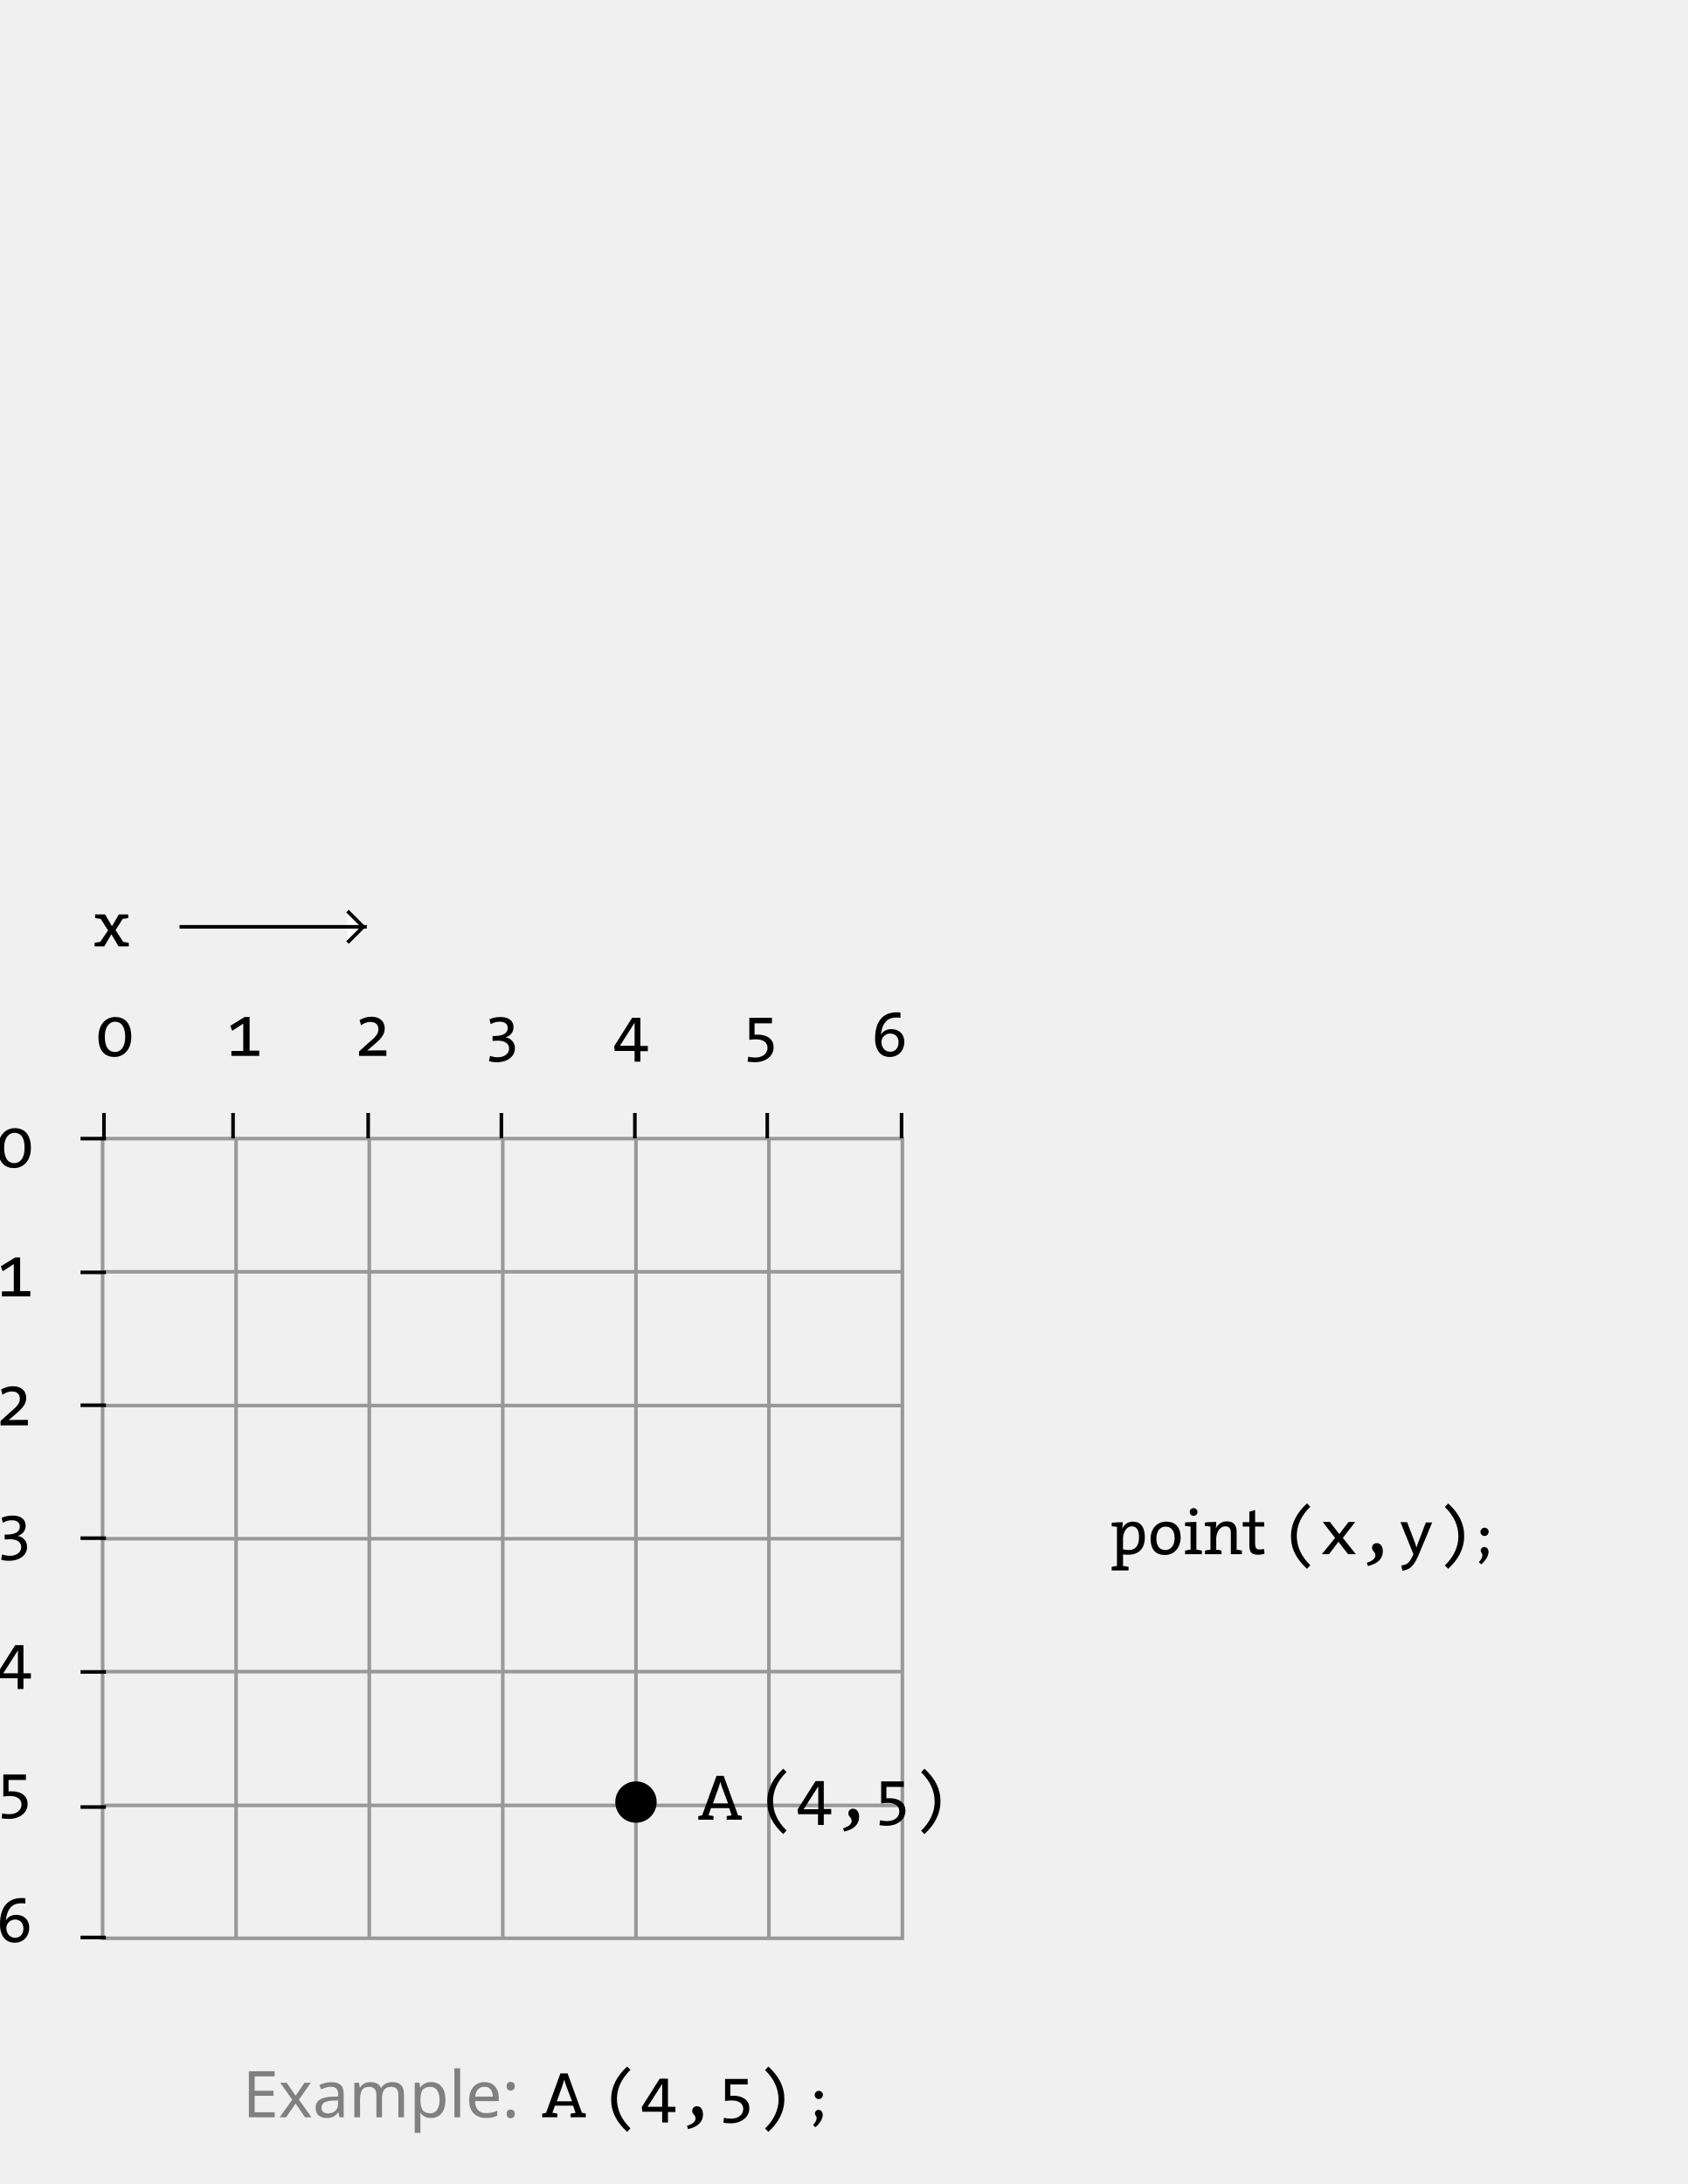
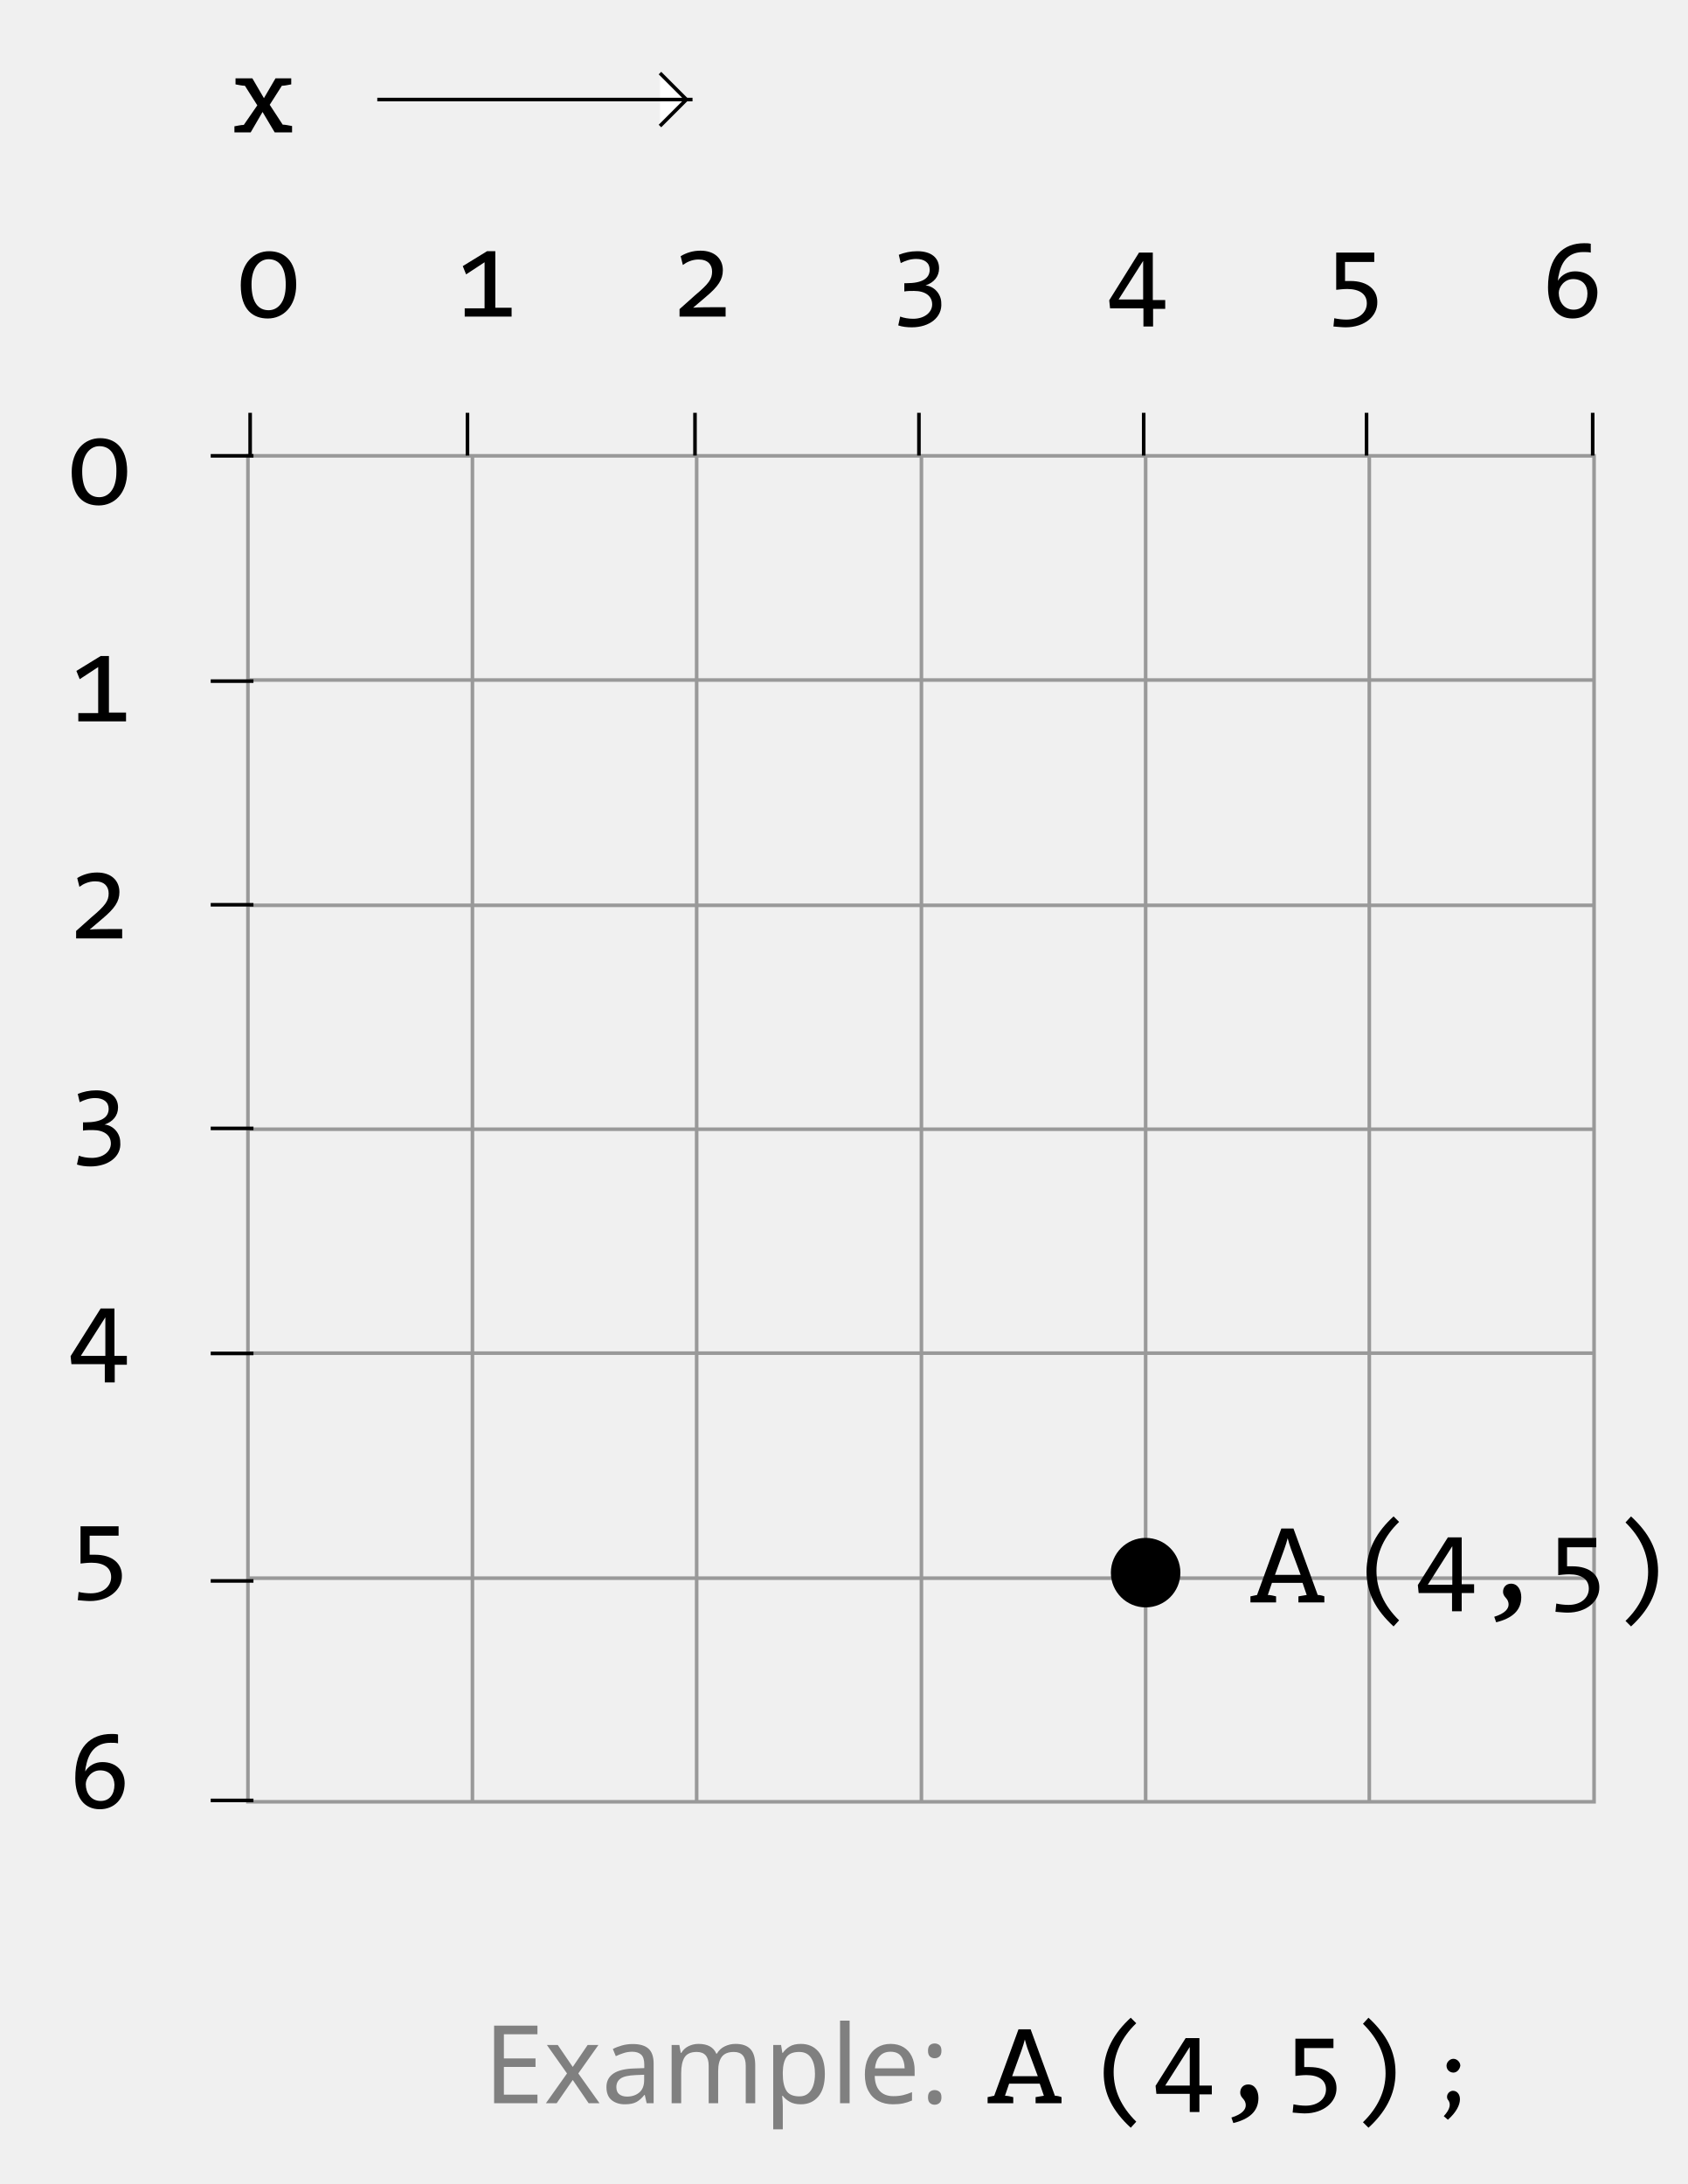
<svg xmlns="http://www.w3.org/2000/svg" version="1.1" id="Layer_1" x="0px" y="0px" viewBox="0 0 612 792" enable-background="new 0 0 612 792" xml:space="preserve">
  <g>
-     <rect x="37.2" y="412.9" fill="none" stroke="#999999" stroke-width="1.3" width="290" height="290" />
-     <line fill="none" stroke="#999999" stroke-width="1.3" x1="37.2" y1="654.7" x2="327.3" y2="654.7" />
-     <line fill="none" stroke="#999999" stroke-width="1.3" x1="37.2" y1="606.2" x2="327.3" y2="606.2" />
-     <line fill="none" stroke="#999999" stroke-width="1.3" x1="37.2" y1="558" x2="327.3" y2="558" />
-     <line fill="none" stroke="#999999" stroke-width="1.3" x1="37.2" y1="509.7" x2="327.3" y2="509.7" />
-     <line fill="none" stroke="#999999" stroke-width="1.3" x1="37.2" y1="461.2" x2="327.3" y2="461.2" />
-     <line fill="none" stroke="#999999" stroke-width="1.3" x1="278.8" y1="412.9" x2="278.8" y2="703" />
-     <line fill="none" stroke="#999999" stroke-width="1.3" x1="230.6" y1="412.9" x2="230.6" y2="703" />
-     <line fill="none" stroke="#999999" stroke-width="1.3" x1="182.3" y1="412.9" x2="182.3" y2="703" />
-     <line fill="none" stroke="#999999" stroke-width="1.3" x1="133.9" y1="412.9" x2="133.9" y2="703" />
-     <line fill="none" stroke="#999999" stroke-width="1.3" x1="85.6" y1="412.9" x2="85.6" y2="703" />
+     <rect x="89.9" y="165.3" fill="none" stroke="#999999" stroke-width="1.3" width="488.1" height="488.1" />
+     <line fill="none" stroke="#999999" stroke-width="1.3" x1="89.9" y1="572.3" x2="578.1" y2="572.3" />
+     <line fill="none" stroke="#999999" stroke-width="1.3" x1="89.9" y1="490.7" x2="578.1" y2="490.7" />
+     <line fill="none" stroke="#999999" stroke-width="1.3" x1="89.9" y1="409.5" x2="578.1" y2="409.5" />
+     <line fill="none" stroke="#999999" stroke-width="1.3" x1="89.9" y1="328.3" x2="578.1" y2="328.3" />
+     <line fill="none" stroke="#999999" stroke-width="1.3" x1="89.9" y1="246.6" x2="578.1" y2="246.6" />
+     <line fill="none" stroke="#999999" stroke-width="1.3" x1="496.5" y1="165.3" x2="496.5" y2="653.6" />
+     <line fill="none" stroke="#999999" stroke-width="1.3" x1="415.4" y1="165.3" x2="415.4" y2="653.6" />
+     <line fill="none" stroke="#999999" stroke-width="1.3" x1="334.1" y1="165.3" x2="334.1" y2="653.6" />
+     <line fill="none" stroke="#999999" stroke-width="1.3" x1="252.6" y1="165.3" x2="252.6" y2="653.6" />
+     <line fill="none" stroke="#999999" stroke-width="1.3" x1="171.3" y1="165.3" x2="171.3" y2="653.6" />
  </g>
  <g enable-background="new    ">
-     <path d="M43,343.2l-2.6-4.4l-2.6,4.4h-3.5v-1.3c0.7-0.1,1.4-0.3,2-0.3l2.9-4.2l-2.7-4.2c-0.6,0-1.3-0.2-2-0.3v-1.3h3.6l2.5,4.3   l2.5-4.3h3.4v1.3c-0.7,0.1-1.4,0.3-2,0.3l-2.6,4.1l2.8,4.3c0.6,0,1.3,0.2,2,0.3v1.3H43z" />
+     <path d="M99.6,48l-4.4-7.4L90.9,48H85v-2.2c1.2-0.2,2.4-0.5,3.4-0.5l4.9-7.1l-4.5-7.1c-1,0-2.2-0.3-3.4-0.5v-2.2h6.1l4.2,7.2   l4.2-7.2h5.7v2.2c-1.2,0.2-2.4,0.5-3.4,0.5l-4.4,6.9l4.7,7.2c1,0,2.2,0.3,3.4,0.5V48L99.6,48L99.6,48z" />
  </g>
  <g enable-background="new    ">
-     <path d="M-28.5,406.3l-4.1,11.3c-1.3,3.6-2.5,4.7-5.1,4.7c-0.4,0-1.1,0-1.6-0.1l0.2-1.9c0.5,0.2,1,0.3,1.5,0.3c1.3,0,2-0.6,2.8-2.9   l0.5-1.3h-0.5l-3.6-10.1c-0.5,0-1.1-0.1-1.5-0.3v-1.3h5.3v1.3c-0.4,0.1-1,0.2-1.5,0.3l1.8,5c0.4,1.1,0.6,1.9,0.9,2.9h0   c0.2-0.8,0.6-2.1,1.1-3.5l1.6-4.5c-0.6,0-1.1-0.1-1.5-0.3v-1.3h5.2v1.3C-27.5,406.2-28,406.3-28.5,406.3z" />
+     <path d="M-20.7,154.2l-6.9,19c-2.2,6.1-4.2,7.9-8.6,7.9c-0.7,0-1.9,0-2.7-0.2l0.3-3.2c0.8,0.3,1.7,0.5,2.5,0.5c2.2,0,3.4-1,4.7-4.9   l0.8-2.2h-0.8l-6.1-17c-0.8,0-1.9-0.2-2.5-0.5v-2.2h8.9v2.2c-0.7,0.2-1.7,0.3-2.5,0.5l3,8.4c0.7,1.9,1,3.2,1.5,4.9l0,0   c0.3-1.3,1-3.5,1.9-5.9l2.7-7.6c-1,0-1.9-0.2-2.5-0.5v-2.2h8.8v2.2C-19,154.1-19.9,154.2-20.7,154.2z" />
  </g>
  <g enable-background="new    ">
-     <path d="M41.5,383.3c-3.1,0-5.8-1.8-5.8-7.2c0-4.7,2.8-7.3,6.1-7.3c3,0,5.8,1.8,5.8,7.2C47.6,380.7,44.8,383.3,41.5,383.3z    M41.7,370.5c-1.9,0-3.7,1.7-3.7,5.4c0,3.9,1.5,5.6,3.7,5.6c1.9,0,3.7-1.6,3.7-5.4C45.4,372.2,43.9,370.5,41.7,370.5z" />
+     <path d="M97.1,115.5c-5.2,0-9.8-3-9.8-12.1c0-7.9,4.7-12.3,10.3-12.3c5,0,9.8,3,9.8,12.1C107.4,111.1,102.7,115.5,97.1,115.5z    M97.4,94c-3.2,0-6.2,2.9-6.2,9.1c0,6.6,2.5,9.4,6.2,9.4c3.2,0,6.2-2.7,6.2-9.1C103.7,96.8,101.1,94,97.4,94z" />
  </g>
  <g enable-background="new    ">
-     <path d="M83.9,383v-1.9h4.3v-9.9l-4,2.6l-0.7-1.8l5.2-3.2h1.8v12.2H94v1.9H83.9z" />
+     <path d="M168.5,115v-3.2h7.2V95.1l-6.7,4.4l-1.2-3l8.8-5.4h3v20.5h5.9v3.2h-17V115z" />
  </g>
  <g enable-background="new    ">
-     <path d="M130.2,383v-1.7l3.3-3c3-2.5,3.7-3.5,3.7-5.1c0-1.5-0.9-2.6-2.9-2.6c-1.4,0-2.6,0.6-3.4,1.2l-0.5-1.9   c1.2-0.7,2.6-1.2,4.3-1.2c3.1,0,4.8,1.8,4.8,4.2c0,2-1,3.5-3.6,5.7l-2.8,2.4l-0.1,0c1.1-0.1,3.7-0.1,7.1-0.1v2H130.2z" />
+     <path d="M246.4,115v-2.9l5.6-5c5-4.2,6.2-5.9,6.2-8.6c0-2.5-1.5-4.4-4.9-4.4c-2.4,0-4.4,1-5.7,2l-0.8-3.2c2-1.2,4.4-2,7.2-2   c5.2,0,8.1,3,8.1,7.1c0,3.4-1.7,5.9-6.1,9.6l-4.7,4h-0.2c1.9-0.2,6.2-0.2,12-0.2v3.4h-16.7V115z" />
  </g>
  <g enable-background="new    ">
-     <path d="M180.2,385.2c-1,0-2.1-0.1-2.9-0.4l0.4-1.9c0.8,0.3,1.8,0.5,2.8,0.5c2.5,0,4.1-1.4,4.1-3.1c0-1.8-1.4-2.9-3.9-2.9   c-0.8,0-1.4,0-2.1,0.1v-1.8h0.5c3.3,0,5-1,5-2.9c0-1.5-1.1-2.3-2.9-2.3c-1.3,0-2.4,0.4-3.3,0.9l-0.4-1.8c1.2-0.5,2.5-0.8,4-0.8   c3.1,0,4.7,1.5,4.7,3.7c0,1.8-1.1,3.1-2.9,3.7l0,0c1.9,0.2,3.4,1.9,3.4,3.8C186.8,383,184.1,385.2,180.2,385.2z" />
+     <path d="M330.6,118.7c-1.7,0-3.5-0.2-4.9-0.7l0.7-3.2c1.3,0.5,3,0.8,4.7,0.8c4.2,0,6.9-2.4,6.9-5.2c0-3-2.4-4.9-6.6-4.9   c-1.3,0-2.4,0-3.5,0.2v-3h0.8c5.6,0,8.4-1.7,8.4-4.9c0-2.5-1.9-3.9-4.9-3.9c-2.2,0-4,0.7-5.6,1.5l-0.7-3c2-0.8,4.2-1.3,6.7-1.3   c5.2,0,7.9,2.5,7.9,6.2c0,3-1.9,5.2-4.9,6.2l0,0c3.2,0.3,5.7,3.2,5.7,6.4C341.7,115,337.1,118.7,330.6,118.7z" />
  </g>
  <g enable-background="new    ">
-     <path d="M232.2,381.1v3.9h-2.1v-3.9h-7.2l-0.2-1.7l6.5-10.3h3v10.2h2.7v1.9H232.2z M230.1,370.9L230.1,370.9l-5.3,8.3   c1.4,0,4.3,0,5.3,0V370.9z" />
+     <path d="M418.1,111.8v6.6h-3.5v-6.6h-12.1l-0.3-2.9L413,91.6h5v17.2h4.5v3.2h-4.5V111.8z M414.5,94.6L414.5,94.6l-8.9,14   c2.4,0,7.2,0,8.9,0V94.6z" />
  </g>
  <g enable-background="new    ">
-     <path d="M273.7,385.2c-0.7,0-1.8-0.1-2.6-0.2l0.2-1.8c0.8,0.2,1.8,0.3,2.6,0.3c2.8,0,4.4-1.6,4.4-3.5c0-2-1.6-3.1-4.2-3.1   c-0.9,0-1.8,0.1-2.4,0.2v-8h8.2v2l-6.3,0v4.1c0.4,0,0.8,0,1.1,0c3.9,0,5.8,2,5.8,4.5C280.6,382.8,277.8,385.2,273.7,385.2z" />
+     <path d="M487.9,118.7c-1.2,0-3-0.2-4.4-0.3l0.3-3c1.3,0.3,3,0.5,4.4,0.5c4.7,0,7.4-2.7,7.4-5.9c0-3.4-2.7-5.2-7.1-5.2   c-1.5,0-3,0.2-4,0.3V91.6h13.8V95h-10.6v6.9c0.7,0,1.3,0,1.9,0c6.6,0,9.8,3.4,9.8,7.6C499.5,114.7,494.8,118.7,487.9,118.7z" />
  </g>
  <g enable-background="new    ">
-     <path d="M322.6,383.3c-3.3,0-5.3-2.5-5.3-6.7c0-6.7,3.3-9.5,7.8-9.5c0.5,0,1,0,1.4,0.1v1.9c-0.5-0.1-1-0.1-1.6-0.1   c-3,0-4.7,1.8-5.3,5c-0.1,0.3-0.1,0.7-0.2,1.2h0c0.8-1.3,2.2-2,3.7-2c3.1,0,4.8,2,4.8,4.6C327.9,381,325.8,383.3,322.6,383.3z    M322.7,374.8c-1.9,0-3.1,1.7-3.1,3c0,1.9,1.1,3.6,3.2,3.6c1.9,0,3-1.4,3-3.5C325.8,376.1,324.7,374.8,322.7,374.8z" />
+     <path d="M570.2,115.5c-5.6,0-8.9-4.2-8.9-11.3c0-11.3,5.6-16,13.1-16c0.8,0,1.7,0,2.4,0.2v3.2c-0.8-0.2-1.7-0.2-2.7-0.2   c-5,0-7.9,3-8.9,8.4c-0.2,0.5-0.2,1.2-0.3,2l0,0c1.3-2.2,3.7-3.4,6.2-3.4c5.2,0,8.1,3.4,8.1,7.7   C579.1,111.6,575.6,115.5,570.2,115.5z M570.4,101.2c-3.2,0-5.2,2.9-5.2,5c0,3.2,1.9,6.1,5.4,6.1c3.2,0,5-2.4,5-5.9   C575.6,103.4,573.8,101.2,570.4,101.2z" />
  </g>
-   <circle cx="230.6" cy="653.5" r="7.5" />
+   <circle cx="415.4" cy="570.3" r="12.6" />
  <g enable-background="new    ">
-     <path d="M5.1,423.6c-3.1,0-5.8-1.8-5.8-7.2c0-4.7,2.8-7.3,6.1-7.3c3,0,5.8,1.8,5.8,7.2C11.2,421,8.4,423.6,5.1,423.6z M5.2,410.8   c-1.9,0-3.7,1.7-3.7,5.4c0,3.9,1.5,5.6,3.7,5.6c1.9,0,3.7-1.6,3.7-5.4C9,412.5,7.5,410.8,5.2,410.8z" />
+     <path d="M35.8,183.3c-5.2,0-9.8-3-9.8-12.1c0-7.9,4.7-12.3,10.3-12.3c5,0,9.8,3,9.8,12.1C46.1,179,41.4,183.3,35.8,183.3z    M36,161.8c-3.2,0-6.2,2.9-6.2,9.1c0,6.6,2.5,9.4,6.2,9.4c3.2,0,6.2-2.7,6.2-9.1C42.4,164.7,39.9,161.8,36,161.8z" />
  </g>
  <g enable-background="new    ">
-     <path d="M0.7,470.2v-1.9H5v-9.9l-4,2.6l-0.7-1.8l5.2-3.2h1.8v12.2h3.7v1.9H0.7z" />
+     <path d="M28.4,261.8v-3.2h7.2v-16.7l-6.7,4.4l-1.2-3l8.8-5.4h3v20.5h6.2v3.2H28.4V261.8z" />
  </g>
  <g enable-background="new    ">
-     <path d="M0.2,517v-1.7l3.3-3c3-2.5,3.7-3.5,3.7-5.1c0-1.5-0.9-2.6-2.9-2.6c-1.4,0-2.6,0.6-3.4,1.2l-0.5-1.9   c1.2-0.7,2.6-1.2,4.3-1.2c3.1,0,4.8,1.8,4.8,4.2c0,2-1,3.5-3.6,5.7l-2.8,2.4l-0.1,0c1.1-0.1,3.7-0.1,7.1-0.1v2H0.2z" />
+     <path d="M27.6,340.5v-2.9l5.6-5c5-4.2,6.2-5.9,6.2-8.6c0-2.5-1.5-4.4-4.9-4.4c-2.4,0-4.4,1-5.7,2l-0.8-3.2c2-1.2,4.4-2,7.2-2   c5.2,0,8.1,3,8.1,7.1c0,3.4-1.7,5.9-6.1,9.6l-4.7,4h-0.2c1.9-0.2,6.2-0.2,12-0.2v3.4H27.6V340.5z" />
  </g>
  <g enable-background="new    ">
-     <path d="M3.3,566c-1,0-2.1-0.1-2.9-0.4l0.4-1.9c0.8,0.3,1.8,0.5,2.8,0.5c2.5,0,4.1-1.4,4.1-3.1c0-1.8-1.4-2.9-3.9-2.9   c-0.8,0-1.4,0-2.1,0.1v-1.8h0.5c3.3,0,5-1,5-2.9c0-1.5-1.1-2.3-2.9-2.3c-1.3,0-2.4,0.4-3.3,0.9l-0.4-1.8c1.2-0.5,2.5-0.8,4-0.8   c3.1,0,4.7,1.5,4.7,3.7c0,1.8-1.1,3.1-2.9,3.7l0,0c1.9,0.2,3.4,1.9,3.4,3.8C10,563.8,7.2,566,3.3,566z" />
+     <path d="M32.8,423c-1.7,0-3.5-0.2-4.9-0.7l0.7-3.2c1.3,0.5,3,0.8,4.7,0.8c4.2,0,6.9-2.4,6.9-5.2c0-3-2.4-4.9-6.6-4.9   c-1.3,0-2.4,0-3.5,0.2v-3H31c5.6,0,8.4-1.7,8.4-4.9c0-2.5-1.9-3.9-4.9-3.9c-2.2,0-4,0.7-5.6,1.5l-0.7-3c2-0.8,4.2-1.3,6.7-1.3   c5.2,0,7.9,2.5,7.9,6.2c0,3-1.9,5.2-4.9,6.2l0,0c3.2,0.3,5.7,3.2,5.7,6.4C44.1,419.3,39.4,423,32.8,423z" />
  </g>
  <g enable-background="new    ">
-     <path d="M8.5,608.6v3.9H6.4v-3.9h-7.2l-0.2-1.7l6.5-10.3h3v10.2h2.7v1.9H8.5z M6.5,598.5L6.5,598.5l-5.3,8.3c1.4,0,4.3,0,5.3,0   V598.5z" />
+     <path d="M41.6,494.7v6.6H38v-6.6H25.9l-0.3-2.9l10.9-17.3h5v17.2h4.5v3.2h-4.5V494.7z M38.2,477.7L38.2,477.7l-8.9,14   c2.4,0,7.2,0,8.9,0V477.7z" />
  </g>
  <g enable-background="new    ">
-     <path d="M3.2,659.6c-0.7,0-1.8-0.1-2.6-0.2l0.2-1.8c0.8,0.2,1.8,0.3,2.6,0.3c2.8,0,4.4-1.6,4.4-3.5c0-2-1.6-3.1-4.2-3.1   c-0.9,0-1.8,0.1-2.4,0.2v-8h8.2v2l-6.3,0v4.1c0.4,0,0.8,0,1.1,0c3.9,0,5.8,2,5.8,4.5C10.1,657.2,7.3,659.6,3.2,659.6z" />
+     <path d="M32.6,580.6c-1.2,0-3-0.2-4.4-0.3l0.3-3c1.3,0.3,3,0.5,4.4,0.5c4.7,0,7.4-2.7,7.4-5.9c0-3.4-2.7-5.2-7.1-5.2   c-1.5,0-3,0.2-4,0.3v-13.5h13.8v3.4H32.5v6.9c0.7,0,1.3,0,1.9,0c6.6,0,9.8,3.4,9.8,7.6C44.3,576.5,39.5,580.6,32.6,580.6z" />
  </g>
  <g enable-background="new    ">
-     <path d="M5.3,704.5C2,704.5,0,702,0,697.8c0-6.7,3.3-9.5,7.8-9.5c0.5,0,1,0,1.4,0.1v1.9c-0.5-0.1-1-0.1-1.6-0.1c-3,0-4.7,1.8-5.3,5   c-0.1,0.3-0.1,0.7-0.2,1.2h0c0.8-1.3,2.2-2,3.7-2c3.1,0,4.8,2,4.8,4.6C10.6,702.3,8.4,704.5,5.3,704.5z M5.4,696.1   c-1.9,0-3.1,1.7-3.1,3c0,1.9,1.1,3.6,3.2,3.6c1.9,0,3-1.4,3-3.5C8.4,697.4,7.4,696.1,5.4,696.1z" />
+     <path d="M36.2,656.1c-5.6,0-8.9-4.2-8.9-11.3c0-11.3,5.6-16,13.1-16c0.8,0,1.7,0,2.4,0.2v3.2c-0.8-0.2-1.7-0.2-2.7-0.2   c-5,0-7.9,3-8.9,8.4c-0.2,0.5-0.2,1.2-0.3,2l0,0c1.3-2.2,3.7-3.4,6.2-3.4c5.2,0,8.1,3.4,8.1,7.7C45.1,652.4,41.4,656.1,36.2,656.1z    M36.3,642c-3.2,0-5.2,2.9-5.2,5c0,3.2,1.9,6.1,5.4,6.1c3.2,0,5-2.4,5-5.9C41.4,644.2,39.7,642,36.3,642z" />
  </g>
-   <line fill="none" stroke="#000000" stroke-width="1.3" x1="38.4" y1="412.9" x2="29.2" y2="412.9" />
-   <line fill="none" stroke="#000000" stroke-width="1.3" x1="38.4" y1="461.4" x2="29.2" y2="461.4" />
-   <line fill="none" stroke="#000000" stroke-width="1.3" x1="38.4" y1="509.6" x2="29.2" y2="509.6" />
-   <line fill="none" stroke="#000000" stroke-width="1.3" x1="38.4" y1="557.8" x2="29.2" y2="557.8" />
-   <line fill="none" stroke="#000000" stroke-width="1.3" x1="38.4" y1="606.3" x2="29.2" y2="606.3" />
-   <line fill="none" stroke="#000000" stroke-width="1.3" x1="38.4" y1="655.3" x2="29.2" y2="655.3" />
-   <line fill="none" stroke="#000000" stroke-width="1.3" x1="38.4" y1="702.6" x2="29.2" y2="702.6" />
-   <line fill="none" stroke="#000000" stroke-width="1.3" x1="326.9" y1="412.8" x2="326.9" y2="403.6" />
-   <line fill="none" stroke="#000000" stroke-width="1.3" x1="278.2" y1="412.8" x2="278.2" y2="403.6" />
-   <line fill="none" stroke="#000000" stroke-width="1.3" x1="230.2" y1="412.8" x2="230.2" y2="403.6" />
-   <line fill="none" stroke="#000000" stroke-width="1.3" x1="181.8" y1="412.8" x2="181.8" y2="403.6" />
-   <line fill="none" stroke="#000000" stroke-width="1.3" x1="133.5" y1="412.8" x2="133.5" y2="403.6" />
-   <line fill="none" stroke="#000000" stroke-width="1.3" x1="84.5" y1="412.8" x2="84.5" y2="403.6" />
-   <line fill="none" stroke="#000000" stroke-width="1.3" x1="37.7" y1="412.8" x2="37.7" y2="403.6" />
-   <polyline fill="#FFFFFF" stroke="#000000" stroke-width="1.3" points="-28.1,501.5 -33.8,507.2 -39.5,501.5 " />
-   <line fill="none" stroke="#000000" stroke-width="1.3" x1="-33.8" y1="507.2" x2="-33.8" y2="439.4" />
-   <polyline fill="#FFFFFF" stroke="#000000" stroke-width="1.3" points="126,330.4 131.7,336.1 126,341.8 " />
-   <line fill="none" stroke="#000000" stroke-width="1.3" x1="133" y1="336.1" x2="65.1" y2="336.1" />
+   <line fill="none" stroke="#000000" stroke-width="1.3" x1="91.9" y1="165.3" x2="76.4" y2="165.3" />
+   <line fill="none" stroke="#000000" stroke-width="1.3" x1="91.9" y1="247" x2="76.4" y2="247" />
+   <line fill="none" stroke="#000000" stroke-width="1.3" x1="91.9" y1="328.1" x2="76.4" y2="328.1" />
+   <line fill="none" stroke="#000000" stroke-width="1.3" x1="91.9" y1="409.2" x2="76.4" y2="409.2" />
+   <line fill="none" stroke="#000000" stroke-width="1.3" x1="91.9" y1="490.8" x2="76.4" y2="490.8" />
+   <line fill="none" stroke="#000000" stroke-width="1.3" x1="91.9" y1="573.3" x2="76.4" y2="573.3" />
+   <line fill="none" stroke="#000000" stroke-width="1.3" x1="91.9" y1="652.9" x2="76.4" y2="652.9" />
+   <line fill="none" stroke="#000000" stroke-width="1.3" x1="577.5" y1="165.2" x2="577.5" y2="149.7" />
+   <line fill="none" stroke="#000000" stroke-width="1.3" x1="495.5" y1="165.2" x2="495.5" y2="149.7" />
+   <line fill="none" stroke="#000000" stroke-width="1.3" x1="414.7" y1="165.2" x2="414.7" y2="149.7" />
+   <line fill="none" stroke="#000000" stroke-width="1.3" x1="333.2" y1="165.2" x2="333.2" y2="149.7" />
+   <line fill="none" stroke="#000000" stroke-width="1.3" x1="252" y1="165.2" x2="252" y2="149.7" />
+   <line fill="none" stroke="#000000" stroke-width="1.3" x1="169.5" y1="165.2" x2="169.5" y2="149.7" />
+   <line fill="none" stroke="#000000" stroke-width="1.3" x1="90.7" y1="165.2" x2="90.7" y2="149.7" />
+   <polyline fill="#FFFFFF" stroke="#000000" stroke-width="1.3" points="-20,314.5 -29.6,324 -39.2,314.5 " />
+   <line fill="none" stroke="#000000" stroke-width="1.3" x1="-29.6" y1="324" x2="-29.6" y2="209.9" />
+   <polyline fill="#FFFFFF" stroke="#000000" stroke-width="1.3" points="239.3,26.5 248.9,36.1 239.3,45.7 " />
+   <line fill="none" stroke="#000000" stroke-width="1.3" x1="251.1" y1="36.1" x2="136.8" y2="36.1" />
  <g enable-background="new    ">
-     <path d="M409.2,563.8c-0.7,0-1.3,0-2-0.1v4.2c0.7,0,1.4,0.2,2,0.3v1.3h-6.1v-1.3c0.6-0.1,1.2-0.3,1.9-0.3v-14.2   c-0.6-0.1-1.3-0.2-1.9-0.2v-1.3c1.1-0.1,2.7-0.2,4-0.2c0,0.7-0.1,1.7-0.2,2.4l0,0c0.7-1.6,2.1-2.6,3.9-2.6c2.7,0,4.3,1.9,4.3,5.5   C415.2,561.4,413,563.8,409.2,563.8z M410.4,553.5c-2.1,0-3.2,2.5-3.2,4.5v3.8c0.6,0.2,1.3,0.3,2.1,0.3c2.2,0,3.7-1.3,3.7-4.7   C413,555,412.2,553.5,410.4,553.5z" />
-     <path d="M422.4,563.9c-3.2,0-5.2-1.8-5.2-5.9c0-3.5,2.2-6.2,5.7-6.2c2.9,0,5.2,1.6,5.2,5.9C428,561.1,425.9,563.9,422.4,563.9z    M422.6,553.6c-1.7,0-3.3,1.3-3.3,4.3c0,2.7,1.1,4.2,3.3,4.2c1.7,0,3.3-1.4,3.3-4.3C425.9,555.1,424.7,553.6,422.6,553.6z" />
-     <path d="M429.7,563.6v-1.3c0.6-0.1,1.3-0.3,2-0.3v-8.4c-0.6-0.1-1.4-0.2-2-0.2v-1.3c1.2-0.1,2.8-0.2,4.1-0.2v10.1   c0.7,0,1.4,0.2,2,0.3v1.3H429.7z M432.8,549.7c-0.8,0-1.4-0.6-1.4-1.4s0.6-1.4,1.4-1.4c0.7,0,1.4,0.6,1.4,1.4   C434.2,549.1,433.6,549.7,432.8,549.7z" />
-     <path d="M446.3,563.6v-7.5c0-1.6-0.4-2.6-2-2.6c-1.9,0-3.3,2-3.3,4.5v4c0.6,0,1.3,0.1,1.9,0.3v1.3h-6v-1.3c0.6-0.1,1.3-0.3,2-0.3   v-8.4c-0.6-0.1-1.4-0.2-2-0.2v-1.3c1.2-0.1,2.8-0.2,4.1-0.2c0,0.7,0,1.8-0.2,2.5h0c0.7-1.6,2.1-2.7,4.1-2.7c2.6,0,3.5,1.7,3.5,3.7   v6.6c0.7,0,1.4,0.2,1.9,0.3v1.3H446.3z" />
-     <path d="M456.1,563.8c-2.4,0-3.1-1-3.1-3.5v-6.7h-2.4V552h2.4v-3.8l2.1-0.6v4.4h3.3v1.6h-3.3v5.9c0,1.9,0.4,2.4,1.7,2.4   c0.5,0,1.1-0.1,1.5-0.2l0.2,1.7C457.8,563.7,456.9,563.8,456.1,563.8z" />
-     <path d="M473.9,568.9c-3.9-3.6-5.8-7.3-5.8-11.8c0-4.8,2.3-8.7,5.8-11.9l1.2,1.2c-3.2,3.1-4.9,6.7-4.9,10.5c0,3.9,1.6,7.5,4.9,10.7   L473.9,568.9z" />
-     <path d="M488.8,563.6l-3.5-4.5l-3.4,4.5h-2.6l4.8-5.9l-4.5-5.8h2.6l3.4,4.4l3.4-4.4h2.4l-4.5,5.8l4.7,5.9H488.8z" />
-     <path d="M495.6,566.7c2.4-0.7,3.1-1.8,3.1-2.6c0-1.5-1.2-1.5-1.2-2.8c0-1,0.7-1.7,1.7-1.7c1.5,0,2.2,1.4,2.2,2.9   c0,2.9-2,4.6-5.4,5.4L495.6,566.7z" />
-     <path d="M514.5,563.6c-1.8,4.3-3.2,5.6-6,6l-0.4-1.9c2.2-0.3,3-0.9,4.4-4.1l-4.7-11.6h2.4l2.5,6.5c0.3,0.8,0.7,1.9,0.9,2.7h0   c0.2-0.8,0.7-2,1.2-3.3l2.2-5.8h2.3L514.5,563.6z" />
-     <path d="M525.1,545.2c3.9,3.6,5.8,7.3,5.8,11.8c0,4.8-2.3,8.7-5.8,11.9l-1.2-1.2c3.2-3.1,4.9-6.8,4.9-10.5c0-3.9-1.6-7.5-4.9-10.7   L525.1,545.2z" />
-     <path d="M537.1,567.3l-0.9-0.8c1.5-1.6,1.5-2.7,1-3.4c-0.7-0.8-0.1-2.1,1-2.1C540,561,540.8,564,537.1,567.3z M538.3,557   c-0.8,0-1.5-0.6-1.5-1.5c0-0.8,0.7-1.5,1.5-1.5s1.5,0.7,1.5,1.5C539.7,556.4,539.1,557,538.3,557z" />
+     <path d="M716,419.3c-1.2,0-2.2,0-3.4-0.2v7.1c1.2,0,2.4,0.3,3.4,0.5v2.2h-10.3v-2.2c1-0.2,2-0.5,3.2-0.5v-23.9   c-1-0.2-2.2-0.3-3.2-0.3v-2.2c1.9-0.2,4.5-0.3,6.7-0.3c0,1.2-0.2,2.9-0.3,4l0,0c1.2-2.7,3.5-4.4,6.6-4.4c4.5,0,7.2,3.2,7.2,9.3   C726.1,415.3,722.4,419.3,716,419.3z M718,402c-3.5,0-5.4,4.2-5.4,7.6v6.4c1,0.3,2.2,0.5,3.5,0.5c3.7,0,6.2-2.2,6.2-7.9   C722.4,404.5,721,402,718,402z" />
+     <path d="M738.2,419.5c-5.4,0-8.8-3-8.8-9.9c0-5.9,3.7-10.4,9.6-10.4c4.9,0,8.8,2.7,8.8,9.9C747.6,414.8,744.1,419.5,738.2,419.5z    M738.5,402.1c-2.9,0-5.6,2.2-5.6,7.2c0,4.5,1.9,7.1,5.6,7.1c2.9,0,5.6-2.4,5.6-7.2C744.1,404.7,742.1,402.1,738.5,402.1z" />
+     <path d="M750.5,419v-2.2c1-0.2,2.2-0.5,3.4-0.5v-14.1c-1-0.2-2.4-0.3-3.4-0.3v-2.2c2-0.2,4.7-0.3,6.9-0.3v17c1.2,0,2.4,0.3,3.4,0.5   v2.2L750.5,419L750.5,419z M755.7,395.6c-1.3,0-2.4-1-2.4-2.4c0-1.3,1-2.4,2.4-2.4c1.2,0,2.4,1,2.4,2.4   C758.1,394.6,757.1,395.6,755.7,395.6z" />
+     <path d="M778.4,419v-12.6c0-2.7-0.7-4.4-3.4-4.4c-3.2,0-5.6,3.4-5.6,7.6v6.7c1,0,2.2,0.2,3.2,0.5v2.2h-10.1v-2.2   c1-0.2,2.2-0.5,3.4-0.5v-14.1c-1-0.2-2.4-0.3-3.4-0.3v-2.2c2-0.2,4.7-0.3,6.9-0.3c0,1.2,0,3-0.3,4.2l0,0c1.2-2.7,3.5-4.5,6.9-4.5   c4.4,0,5.9,2.9,5.9,6.2v11.1c1.2,0,2.4,0.3,3.2,0.5v2.2L778.4,419L778.4,419z" />
+     <path d="M794.9,419.3c-4,0-5.2-1.7-5.2-5.9v-11.3h-4v-2.7h4v-6.4l3.5-1v7.4h5.6v2.7h-5.6v9.9c0,3.2,0.7,4,2.9,4   c0.8,0,1.9-0.2,2.5-0.3l0.3,2.9C797.8,419.1,796.3,419.3,794.9,419.3z" />
+     <path d="M824.9,427.9c-6.6-6.1-9.8-12.3-9.8-19.9c0-8.1,3.9-14.6,9.8-20l2,2c-5.4,5.2-8.2,11.3-8.2,17.7c0,6.6,2.7,12.6,8.2,18   L824.9,427.9z" />
+     <path d="M850,419l-5.9-7.6l-5.7,7.6H834l8.1-9.9l-7.6-9.8h4.4l5.7,7.4l5.7-7.4h4l-7.6,9.8l7.9,9.9H850z" />
+     <path d="M861.4,424.2c4-1.2,5.2-3,5.2-4.4c0-2.5-2-2.5-2-4.7c0-1.7,1.2-2.9,2.9-2.9c2.5,0,3.7,2.4,3.7,4.9c0,4.9-3.4,7.7-9.1,9.1   L861.4,424.2z" />
+     <path d="M893.2,419c-3,7.2-5.4,9.4-10.1,10.1l-0.7-3.2c3.7-0.5,5-1.5,7.4-6.9l-7.9-19.5h4l4.2,10.9c0.5,1.3,1.2,3.2,1.5,4.5l0,0   c0.3-1.3,1.2-3.4,2-5.6l3.7-9.8h3.9L893.2,419z" />
+     <path d="M911.1,388c6.6,6.1,9.8,12.3,9.8,19.9c0,8.1-3.9,14.6-9.8,20l-2-2c5.4-5.2,8.2-11.4,8.2-17.7c0-6.6-2.7-12.6-8.2-18   L911.1,388z" />
+     <path d="M931.3,425.2l-1.5-1.3c2.5-2.7,2.5-4.5,1.7-5.7c-1.2-1.3-0.2-3.5,1.7-3.5C936.1,414.6,937.5,419.6,931.3,425.2z    M933.3,407.9c-1.3,0-2.5-1-2.5-2.5c0-1.3,1.2-2.5,2.5-2.5c1.3,0,2.5,1.2,2.5,2.5C935.6,406.9,934.6,407.9,933.3,407.9z" />
  </g>
-   <text transform="matrix(1 0 0 1 87.9765 767.8242)" fill="#808080" font-family="'TheSerif-HP5Plain'" font-size="23.409">Example:  </text>
+   <text transform="matrix(1 0 0 1 175.3309 762.707)" fill="#808080" font-family="'TheSerif-HP5Plain'" font-size="39.4">Example:  </text>
  <g enable-background="new    ">
-     <path d="M206.9,767.8v-1.3c0.6-0.1,1.2-0.2,1.8-0.3l-0.9-2.6h-6.6l-0.9,2.6c0.6,0,1.3,0.2,1.8,0.3v1.3h-5.5v-1.3   c0.4-0.1,1-0.2,1.4-0.3l5.2-14.3h2.6l5.2,14.3c0.4,0,1,0.1,1.4,0.3v1.3H206.9z M205.3,756.4c-0.3-0.8-0.5-1.5-0.7-2.3h0   c-0.2,0.7-0.4,1.5-0.7,2.3l-2,5.6h5.5L205.3,756.4z" />
-     <path d="M227.4,773.1c-3.9-3.6-5.8-7.3-5.8-11.8c0-4.8,2.3-8.7,5.8-11.9l1.2,1.2c-3.2,3.1-4.9,6.7-4.9,10.5c0,3.9,1.6,7.5,4.9,10.7   L227.4,773.1z" />
-     <path d="M242.2,765.8v3.9h-2.1v-3.9h-7.2l-0.2-1.7l6.5-10.3h3v10.2h2.7v1.9H242.2z M240.1,755.7L240.1,755.7l-5.3,8.3   c1.4,0,4.3,0,5.3,0V755.7z" />
-     <path d="M249.1,770.9c2.4-0.7,3.1-1.8,3.1-2.6c0-1.5-1.2-1.5-1.2-2.8c0-1,0.7-1.7,1.7-1.7c1.5,0,2.2,1.4,2.2,2.9   c0,2.9-2,4.6-5.4,5.4L249.1,770.9z" />
-     <path d="M264.9,770c-0.7,0-1.8-0.1-2.6-0.2l0.2-1.8c0.8,0.2,1.8,0.3,2.6,0.3c2.8,0,4.4-1.6,4.4-3.5c0-2-1.6-3.1-4.2-3.1   c-0.9,0-1.8,0.1-2.4,0.2v-8h8.2v2l-6.3,0v4.1c0.4,0,0.8,0,1.1,0c3.9,0,5.8,2,5.8,4.5C271.8,767.5,269,770,264.9,770z" />
-     <path d="M278.6,749.4c3.9,3.6,5.8,7.3,5.8,11.8c0,4.8-2.3,8.7-5.8,11.9l-1.2-1.2c3.2-3.1,4.9-6.8,4.9-10.5c0-3.9-1.6-7.5-4.9-10.7   L278.6,749.4z" />
-     <path d="M295.7,771.4l-0.9-0.8c1.5-1.6,1.5-2.7,1-3.4c-0.7-0.8-0.1-2.1,1-2.1C298.6,765.2,299.4,768.1,295.7,771.4z M296.9,761.2   c-0.8,0-1.5-0.6-1.5-1.5c0-0.8,0.7-1.5,1.5-1.5s1.5,0.7,1.5,1.5C298.3,760.5,297.7,761.2,296.9,761.2z" />
+     <path d="M375.5,762.7v-2.2c1-0.2,2-0.3,3-0.5l-1.5-4.4h-11.1l-1.5,4.4c1,0,2.2,0.3,3,0.5v2.2h-9.3v-2.2c0.7-0.2,1.7-0.3,2.4-0.5   l8.8-24.1h4.4l8.8,24.1c0.7,0,1.7,0.2,2.4,0.5v2.2H375.5z M372.8,743.5c-0.5-1.3-0.8-2.5-1.2-3.9l0,0c-0.3,1.2-0.7,2.5-1.2,3.9   l-3.4,9.4h9.3L372.8,743.5z" />
+     <path d="M410,771.6c-6.6-6.1-9.8-12.3-9.8-19.9c0-8.1,3.9-14.6,9.8-20l2,2c-5.4,5.2-8.2,11.3-8.2,17.7c0,6.6,2.7,12.6,8.2,18   L410,771.6z" />
+     <path d="M434.9,759.3v6.6h-3.5v-6.6h-12.1l-0.3-2.9l10.9-17.3h5v17.2h4.5v3.2h-4.5V759.3z M431.4,742.3L431.4,742.3l-8.9,14   c2.4,0,7.2,0,8.9,0V742.3z" />
+     <path d="M446.5,767.9c4-1.2,5.2-3,5.2-4.4c0-2.5-2-2.5-2-4.7c0-1.7,1.2-2.9,2.9-2.9c2.5,0,3.7,2.4,3.7,4.9c0,4.9-3.4,7.7-9.1,9.1   L446.5,767.9z" />
+     <path d="M473.1,766.4c-1.2,0-3-0.2-4.4-0.3l0.3-3c1.3,0.3,3,0.5,4.4,0.5c4.7,0,7.4-2.7,7.4-5.9c0-3.4-2.7-5.2-7.1-5.2   c-1.5,0-3,0.2-4,0.3v-13.5h13.8v3.4h-10.6v6.9c0.7,0,1.3,0,1.9,0c6.6,0,9.8,3.4,9.8,7.6C484.7,762.2,480,766.4,473.1,766.4z" />
+     <path d="M496.2,731.7c6.6,6.1,9.8,12.3,9.8,19.9c0,8.1-3.9,14.6-9.8,20l-2-2c5.4-5.2,8.2-11.4,8.2-17.7c0-6.6-2.7-12.6-8.2-18   L496.2,731.7z" />
+     <path d="M525,768.7l-1.5-1.3c2.5-2.7,2.5-4.5,1.7-5.7c-1.2-1.3-0.2-3.5,1.7-3.5C529.8,758.3,531.2,763.2,525,768.7z M527,751.6   c-1.3,0-2.5-1-2.5-2.5c0-1.3,1.2-2.5,2.5-2.5c1.3,0,2.5,1.2,2.5,2.5C529.3,750.4,528.3,751.6,527,751.6z" />
  </g>
  <g enable-background="new    ">
-     <path d="M263.5,659.9v-1.3c0.6-0.1,1.2-0.2,1.8-0.3l-0.9-2.6h-6.6l-0.9,2.6c0.6,0,1.3,0.2,1.8,0.3v1.3h-5.5v-1.3   c0.4-0.1,1-0.2,1.4-0.3l5.2-14.3h2.6l5.2,14.3c0.4,0,1,0.1,1.4,0.3v1.3H263.5z M261.9,648.4c-0.3-0.8-0.5-1.5-0.7-2.3h0   c-0.2,0.7-0.4,1.5-0.7,2.3l-2,5.6h5.5L261.9,648.4z" />
-     <path d="M284,665.1c-3.9-3.6-5.8-7.3-5.8-11.8c0-4.8,2.3-8.7,5.8-11.9l1.2,1.2c-3.2,3.1-4.9,6.7-4.9,10.5c0,3.9,1.6,7.5,4.9,10.7   L284,665.1z" />
-     <path d="M298.7,657.9v3.9h-2.1v-3.9h-7.2l-0.2-1.7l6.5-10.3h3V656h2.7v1.9H298.7z M296.7,647.8L296.7,647.8l-5.3,8.3   c1.4,0,4.3,0,5.3,0V647.8z" />
-     <path d="M305.7,663c2.4-0.7,3.1-1.8,3.1-2.6c0-1.5-1.2-1.5-1.2-2.8c0-1,0.7-1.7,1.7-1.7c1.5,0,2.2,1.4,2.2,2.9c0,2.9-2,4.6-5.4,5.4   L305.7,663z" />
-     <path d="M321.5,662.1c-0.7,0-1.8-0.1-2.6-0.2l0.2-1.8c0.8,0.2,1.8,0.3,2.6,0.3c2.8,0,4.4-1.6,4.4-3.5c0-2-1.6-3.1-4.2-3.1   c-0.9,0-1.8,0.1-2.4,0.2v-8h8.2v2l-6.3,0v4.1c0.4,0,0.8,0,1.1,0c3.9,0,5.8,2,5.8,4.5C328.4,659.6,325.6,662.1,321.5,662.1z" />
-     <path d="M335.2,641.4c3.9,3.6,5.8,7.3,5.8,11.8c0,4.8-2.3,8.7-5.8,11.9l-1.2-1.2c3.2-3.1,4.9-6.8,4.9-10.5c0-3.9-1.6-7.5-4.9-10.7   L335.2,641.4z" />
+     <path d="M470.8,581.1v-2.2c1-0.2,2-0.3,3-0.5l-1.5-4.4h-11.1l-1.5,4.4c1,0,2.2,0.3,3,0.5v2.2h-9.3v-2.2c0.7-0.2,1.7-0.3,2.4-0.5   l8.8-24.1h4.4l8.8,24.1c0.7,0,1.7,0.2,2.4,0.5v2.2H470.8z M468.1,561.7c-0.5-1.3-0.8-2.5-1.2-3.9l0,0c-0.3,1.2-0.7,2.5-1.2,3.9   l-3.4,9.4h9.3L468.1,561.7z" />
+     <path d="M505.3,589.8c-6.6-6.1-9.8-12.3-9.8-19.9c0-8.1,3.9-14.6,9.8-20l2,2c-5.4,5.2-8.2,11.3-8.2,17.7c0,6.6,2.7,12.6,8.2,18   L505.3,589.8z" />
+     <path d="M530,577.7v6.6h-3.5v-6.6h-12.1l-0.3-2.9l10.9-17.3h5v17h4.5v3.2H530z M526.6,560.7L526.6,560.7l-8.9,14c2.4,0,7.2,0,8.9,0   V560.7z" />
+     <path d="M541.8,586.3c4-1.2,5.2-3,5.2-4.4c0-2.5-2-2.5-2-4.7c0-1.7,1.2-2.9,2.9-2.9c2.5,0,3.7,2.4,3.7,4.9c0,4.9-3.4,7.7-9.1,9.1   L541.8,586.3z" />
+     <path d="M568.4,584.8c-1.2,0-3-0.2-4.4-0.3l0.3-3c1.3,0.3,3,0.5,4.4,0.5c4.7,0,7.4-2.7,7.4-5.9c0-3.4-2.7-5.2-7.1-5.2   c-1.5,0-3,0.2-4,0.3v-13.5h13.8v3.4h-10.6v6.9c0.7,0,1.3,0,1.9,0c6.6,0,9.8,3.4,9.8,7.6C580,580.6,575.3,584.8,568.4,584.8z" />
+     <path d="M591.4,549.9c6.6,6.1,9.8,12.3,9.8,19.9c0,8.1-3.9,14.6-9.8,20l-2-2c5.4-5.2,8.2-11.4,8.2-17.7c0-6.6-2.7-12.6-8.2-18   L591.4,549.9z" />
  </g>
</svg>
